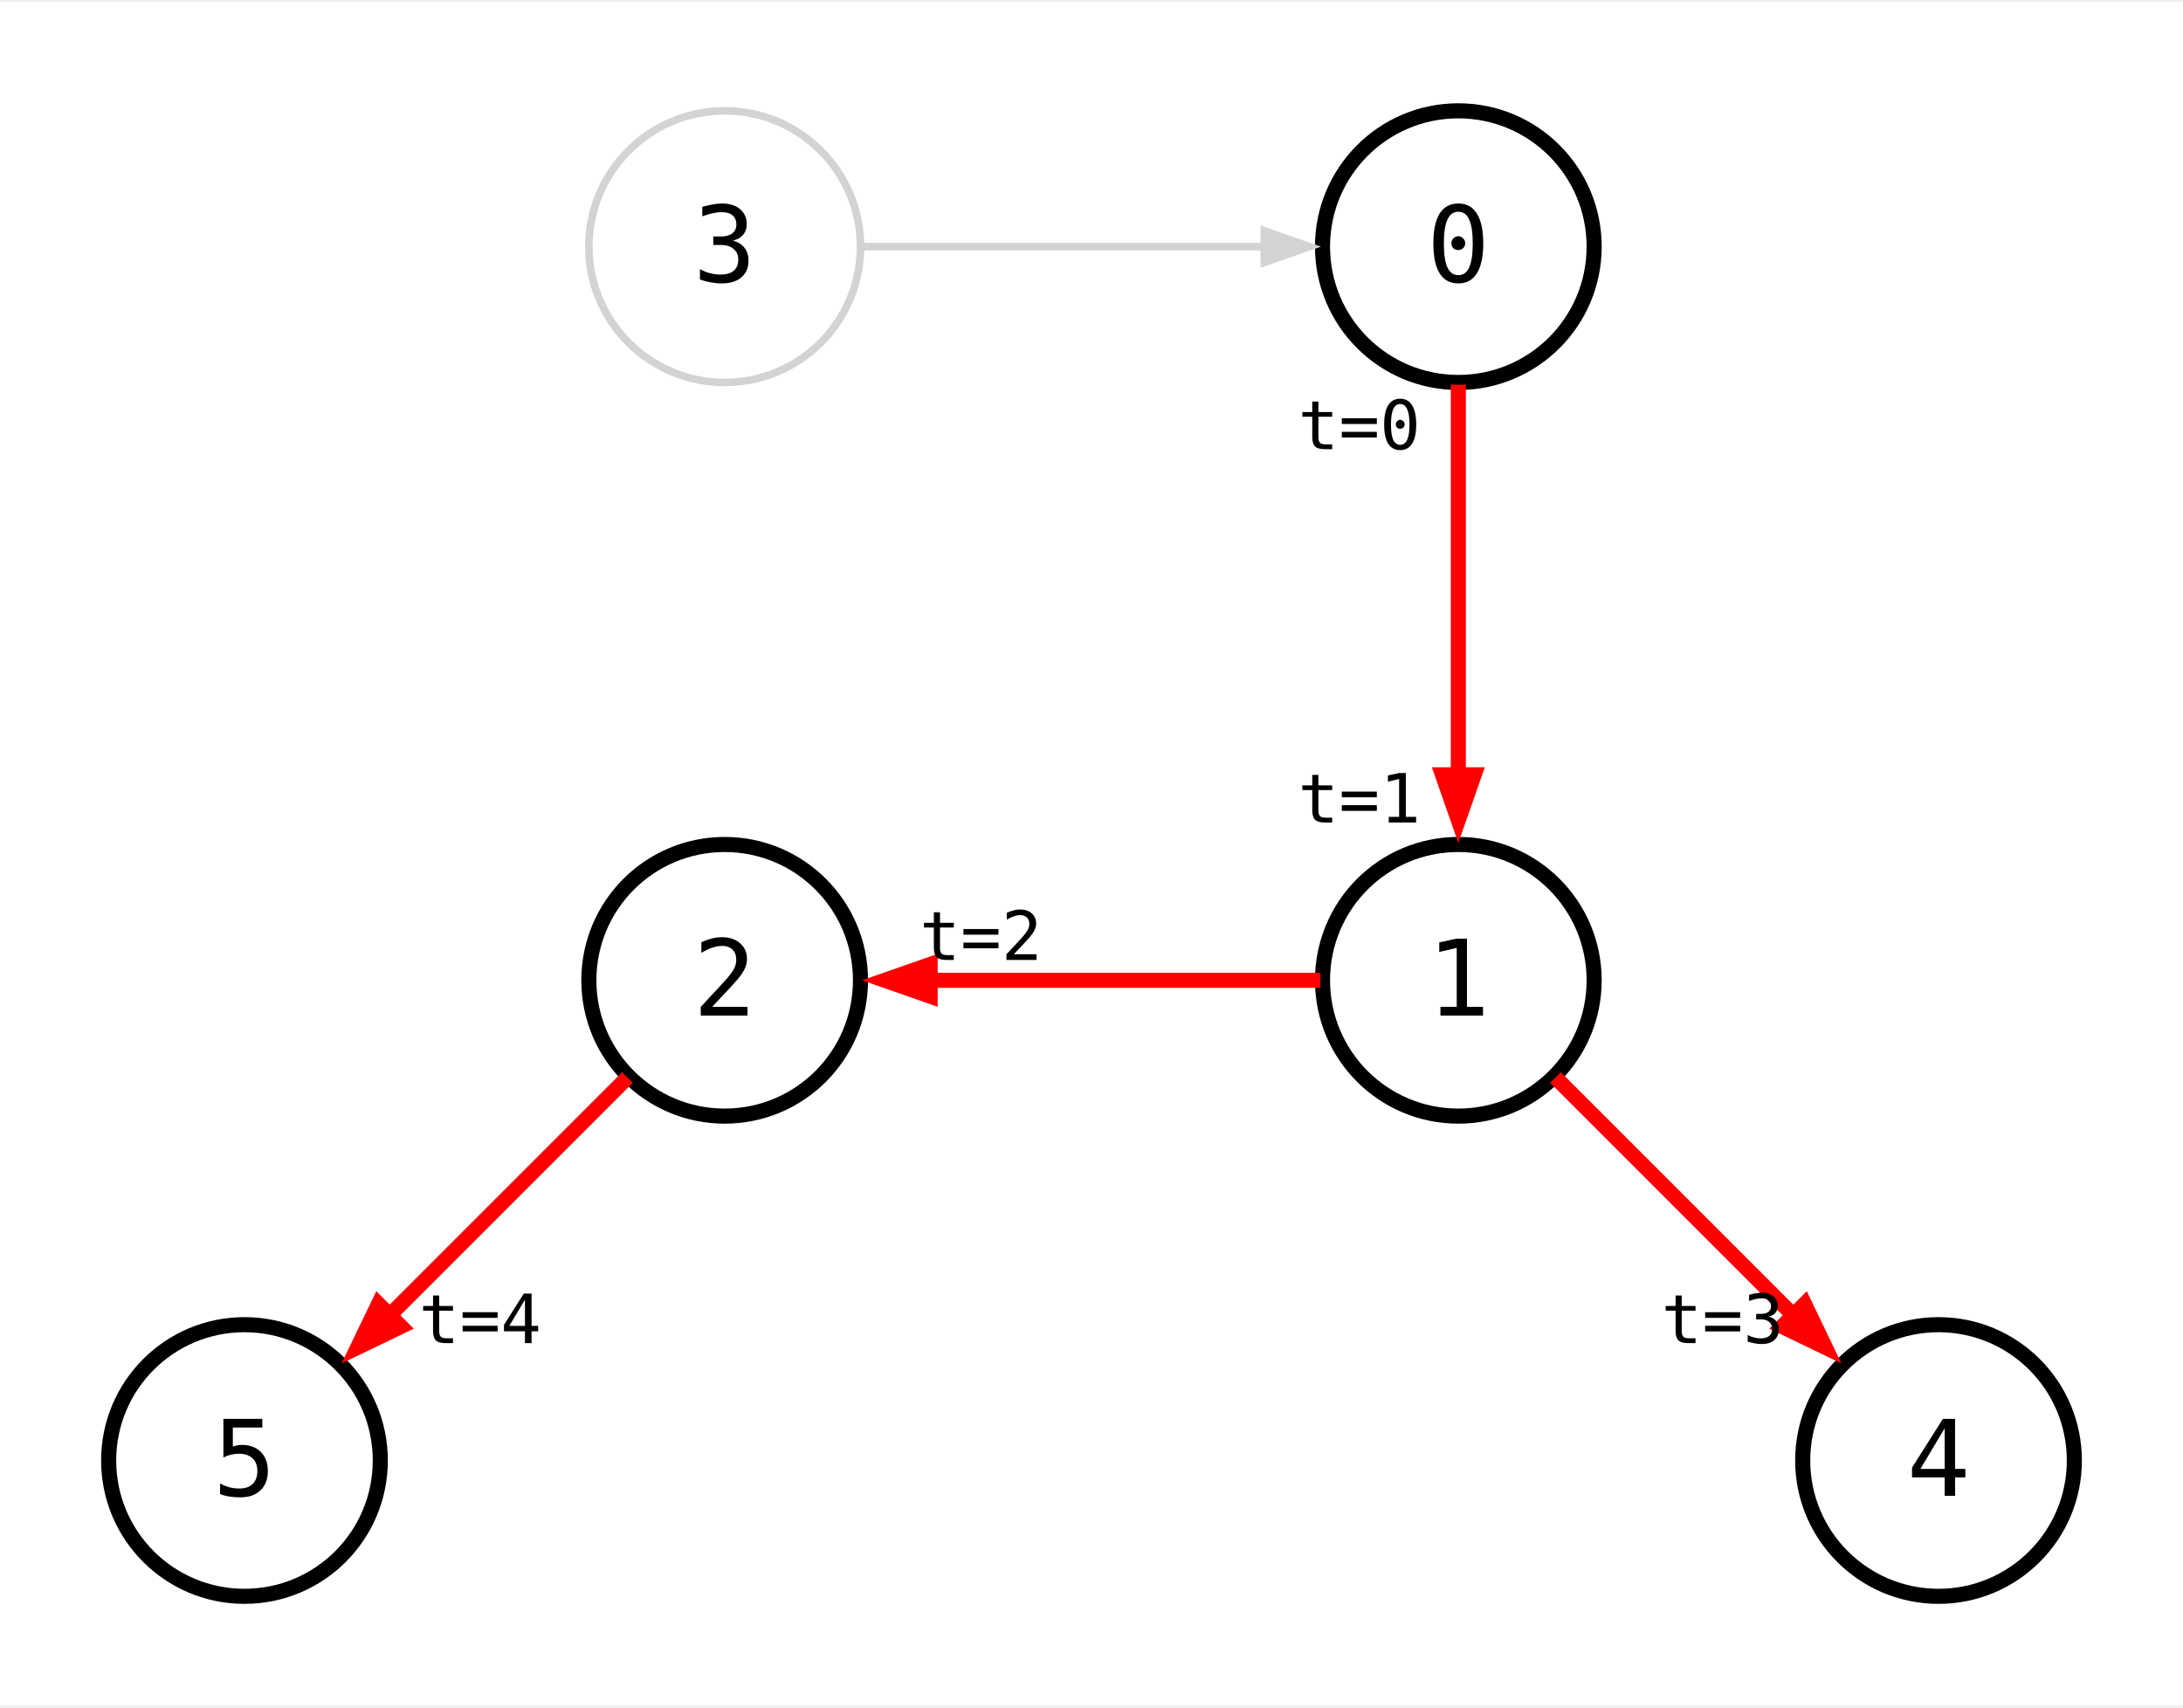
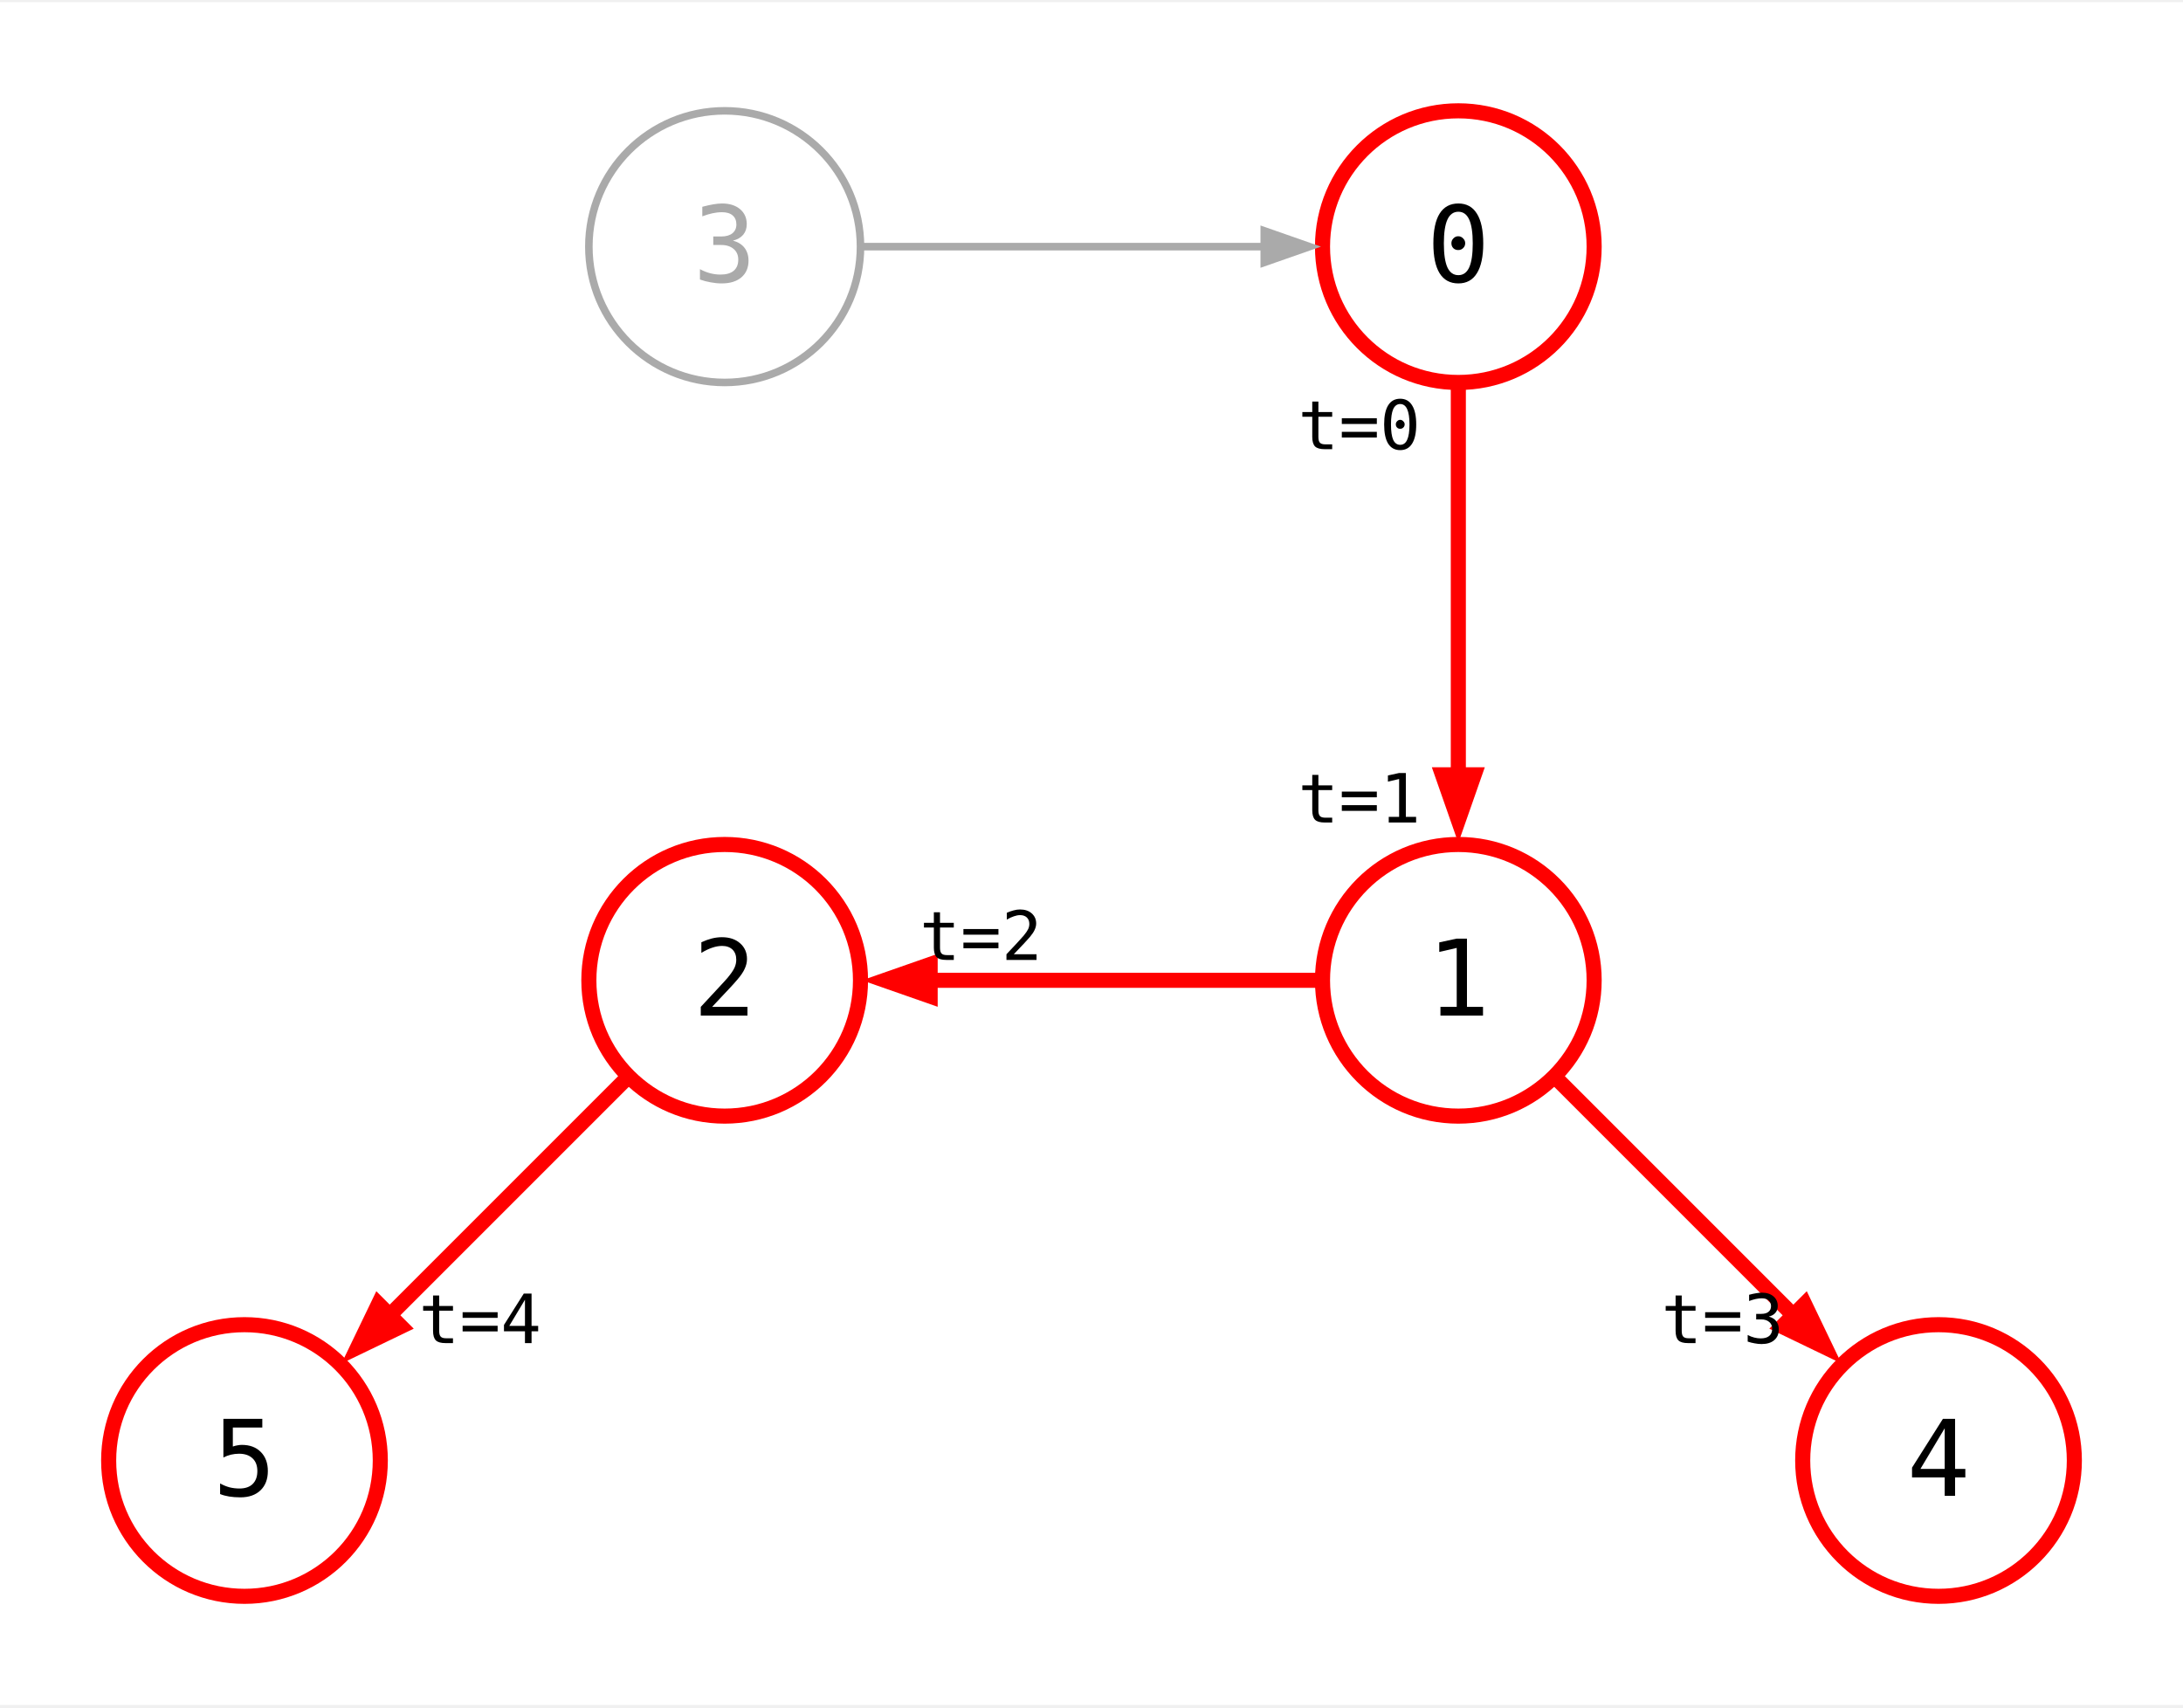
<svg xmlns="http://www.w3.org/2000/svg" width="289pt" height="226pt" viewBox="0.00 0.00 289.31 225.67">
  <g id="graph0" class="graph" transform="scale(1 1) rotate(0) translate(14.4 211.27)">
    <polygon fill="white" stroke="none" points="-14.4,14.4 -14.4,-211.27 274.91,-211.27 274.91,14.4 -14.4,14.4" />
    <g id="node1" class="node">
-       <ellipse fill="none" stroke="lightgray" cx="81.64" cy="-178.87" rx="18" ry="18" />
-       <text text-anchor="middle" x="81.64" y="-174.2" font-family="monospace" font-size="14.00">3</text>
+       <ellipse fill="none" stroke="#aaaaaa" cx="81.64" cy="-178.87" rx="18" ry="18" />
+       <text text-anchor="middle" x="81.64" y="-174.2" font-family="monospace" font-size="14.00" fill="#aaaaaa">3</text>
    </g>
    <g id="node2" class="node">
-       <ellipse fill="none" stroke="black" stroke-width="2" cx="178.87" cy="-178.87" rx="18" ry="18" />
+       <ellipse fill="none" stroke="red" stroke-width="2" cx="178.87" cy="-178.87" rx="18" ry="18" />
      <text text-anchor="middle" x="178.87" y="-174.2" font-family="monospace" font-size="14.00">0</text>
    </g>
    <g id="edge2" class="edge">
-       <path fill="none" stroke="lightgray" d="M99.93,-178.87C115,-178.87 136.56,-178.87 153.33,-178.87" />
-       <polygon fill="lightgray" stroke="lightgray" points="153.15,-180.97 159.15,-178.87 153.15,-176.77 153.15,-180.97" />
+       <path fill="none" stroke="#aaaaaa" d="M99.93,-178.87C115,-178.87 136.56,-178.87 153.33,-178.87" />
+       <polygon fill="#aaaaaa" stroke="#aaaaaa" points="153.15,-180.97 159.15,-178.87 153.15,-176.77 153.15,-180.97" />
    </g>
    <g id="node3" class="node">
-       <ellipse fill="none" stroke="black" stroke-width="2" cx="178.87" cy="-81.64" rx="18" ry="18" />
+       <ellipse fill="none" stroke="red" stroke-width="2" cx="178.87" cy="-81.64" rx="18" ry="18" />
      <text text-anchor="middle" x="178.87" y="-76.96" font-family="monospace" font-size="14.00">1</text>
    </g>
    <g id="edge1" class="edge">
      <path fill="none" stroke="red" stroke-width="2" d="M178.87,-160.58C178.87,-145.51 178.87,-123.96 178.87,-107.18" />
      <polygon fill="red" stroke="red" stroke-width="2" points="180.97,-108.87 178.87,-102.87 176.77,-108.87 180.97,-108.87" />
      <text text-anchor="middle" x="165.75" y="-102.55" font-family="monospace" font-size="9.00">t=1  </text>
      <text text-anchor="middle" x="165.75" y="-152.03" font-family="monospace" font-size="9.00">t=0  </text>
    </g>
    <g id="node4" class="node">
-       <ellipse fill="none" stroke="black" stroke-width="2" cx="81.64" cy="-81.64" rx="18" ry="18" />
+       <ellipse fill="none" stroke="red" stroke-width="2" cx="81.64" cy="-81.64" rx="18" ry="18" />
      <text text-anchor="middle" x="81.64" y="-76.96" font-family="monospace" font-size="14.00">2</text>
    </g>
    <g id="edge3" class="edge">
      <path fill="none" stroke="red" stroke-width="2" d="M160.58,-81.64C145.51,-81.64 123.96,-81.64 107.18,-81.64" />
      <polygon fill="red" stroke="red" stroke-width="2" points="108.87,-79.54 102.87,-81.64 108.87,-83.74 108.87,-79.54" />
      <text text-anchor="middle" x="115.6" y="-84.34" font-family="monospace" font-size="9.00">   t=2</text>
    </g>
    <g id="node5" class="node">
-       <ellipse fill="none" stroke="black" stroke-width="2" cx="242.51" cy="-18" rx="18" ry="18" />
+       <ellipse fill="none" stroke="red" stroke-width="2" cx="242.51" cy="-18" rx="18" ry="18" />
      <text text-anchor="middle" x="242.51" y="-13.32" font-family="monospace" font-size="14.00">4</text>
    </g>
    <g id="edge5" class="edge">
      <path fill="none" stroke="red" stroke-width="2" d="M191.75,-68.76C201.15,-59.36 214.03,-46.49 224.45,-36.06" />
      <polygon fill="red" stroke="red" stroke-width="2" points="224.76,-38.73 227.51,-33 221.79,-35.76 224.76,-38.73" />
      <text text-anchor="middle" x="213.9" y="-33.56" font-family="monospace" font-size="9.00">t=3   </text>
    </g>
    <g id="node6" class="node">
-       <ellipse fill="none" stroke="black" stroke-width="2" cx="18" cy="-18" rx="18" ry="18" />
+       <ellipse fill="none" stroke="red" stroke-width="2" cx="18" cy="-18" rx="18" ry="18" />
      <text text-anchor="middle" x="18" y="-13.32" font-family="monospace" font-size="14.00">5</text>
    </g>
    <g id="edge6" class="edge">
      <path fill="none" stroke="red" stroke-width="2" d="M68.76,-68.76C59.36,-59.36 46.49,-46.49 36.06,-36.06" />
      <polygon fill="red" stroke="red" stroke-width="2" points="38.73,-35.76 33,-33 35.76,-38.73 38.73,-35.76" />
      <text text-anchor="middle" x="49.23" y="-33.56" font-family="monospace" font-size="9.00">   t=4 </text>
    </g>
  </g>
</svg>
